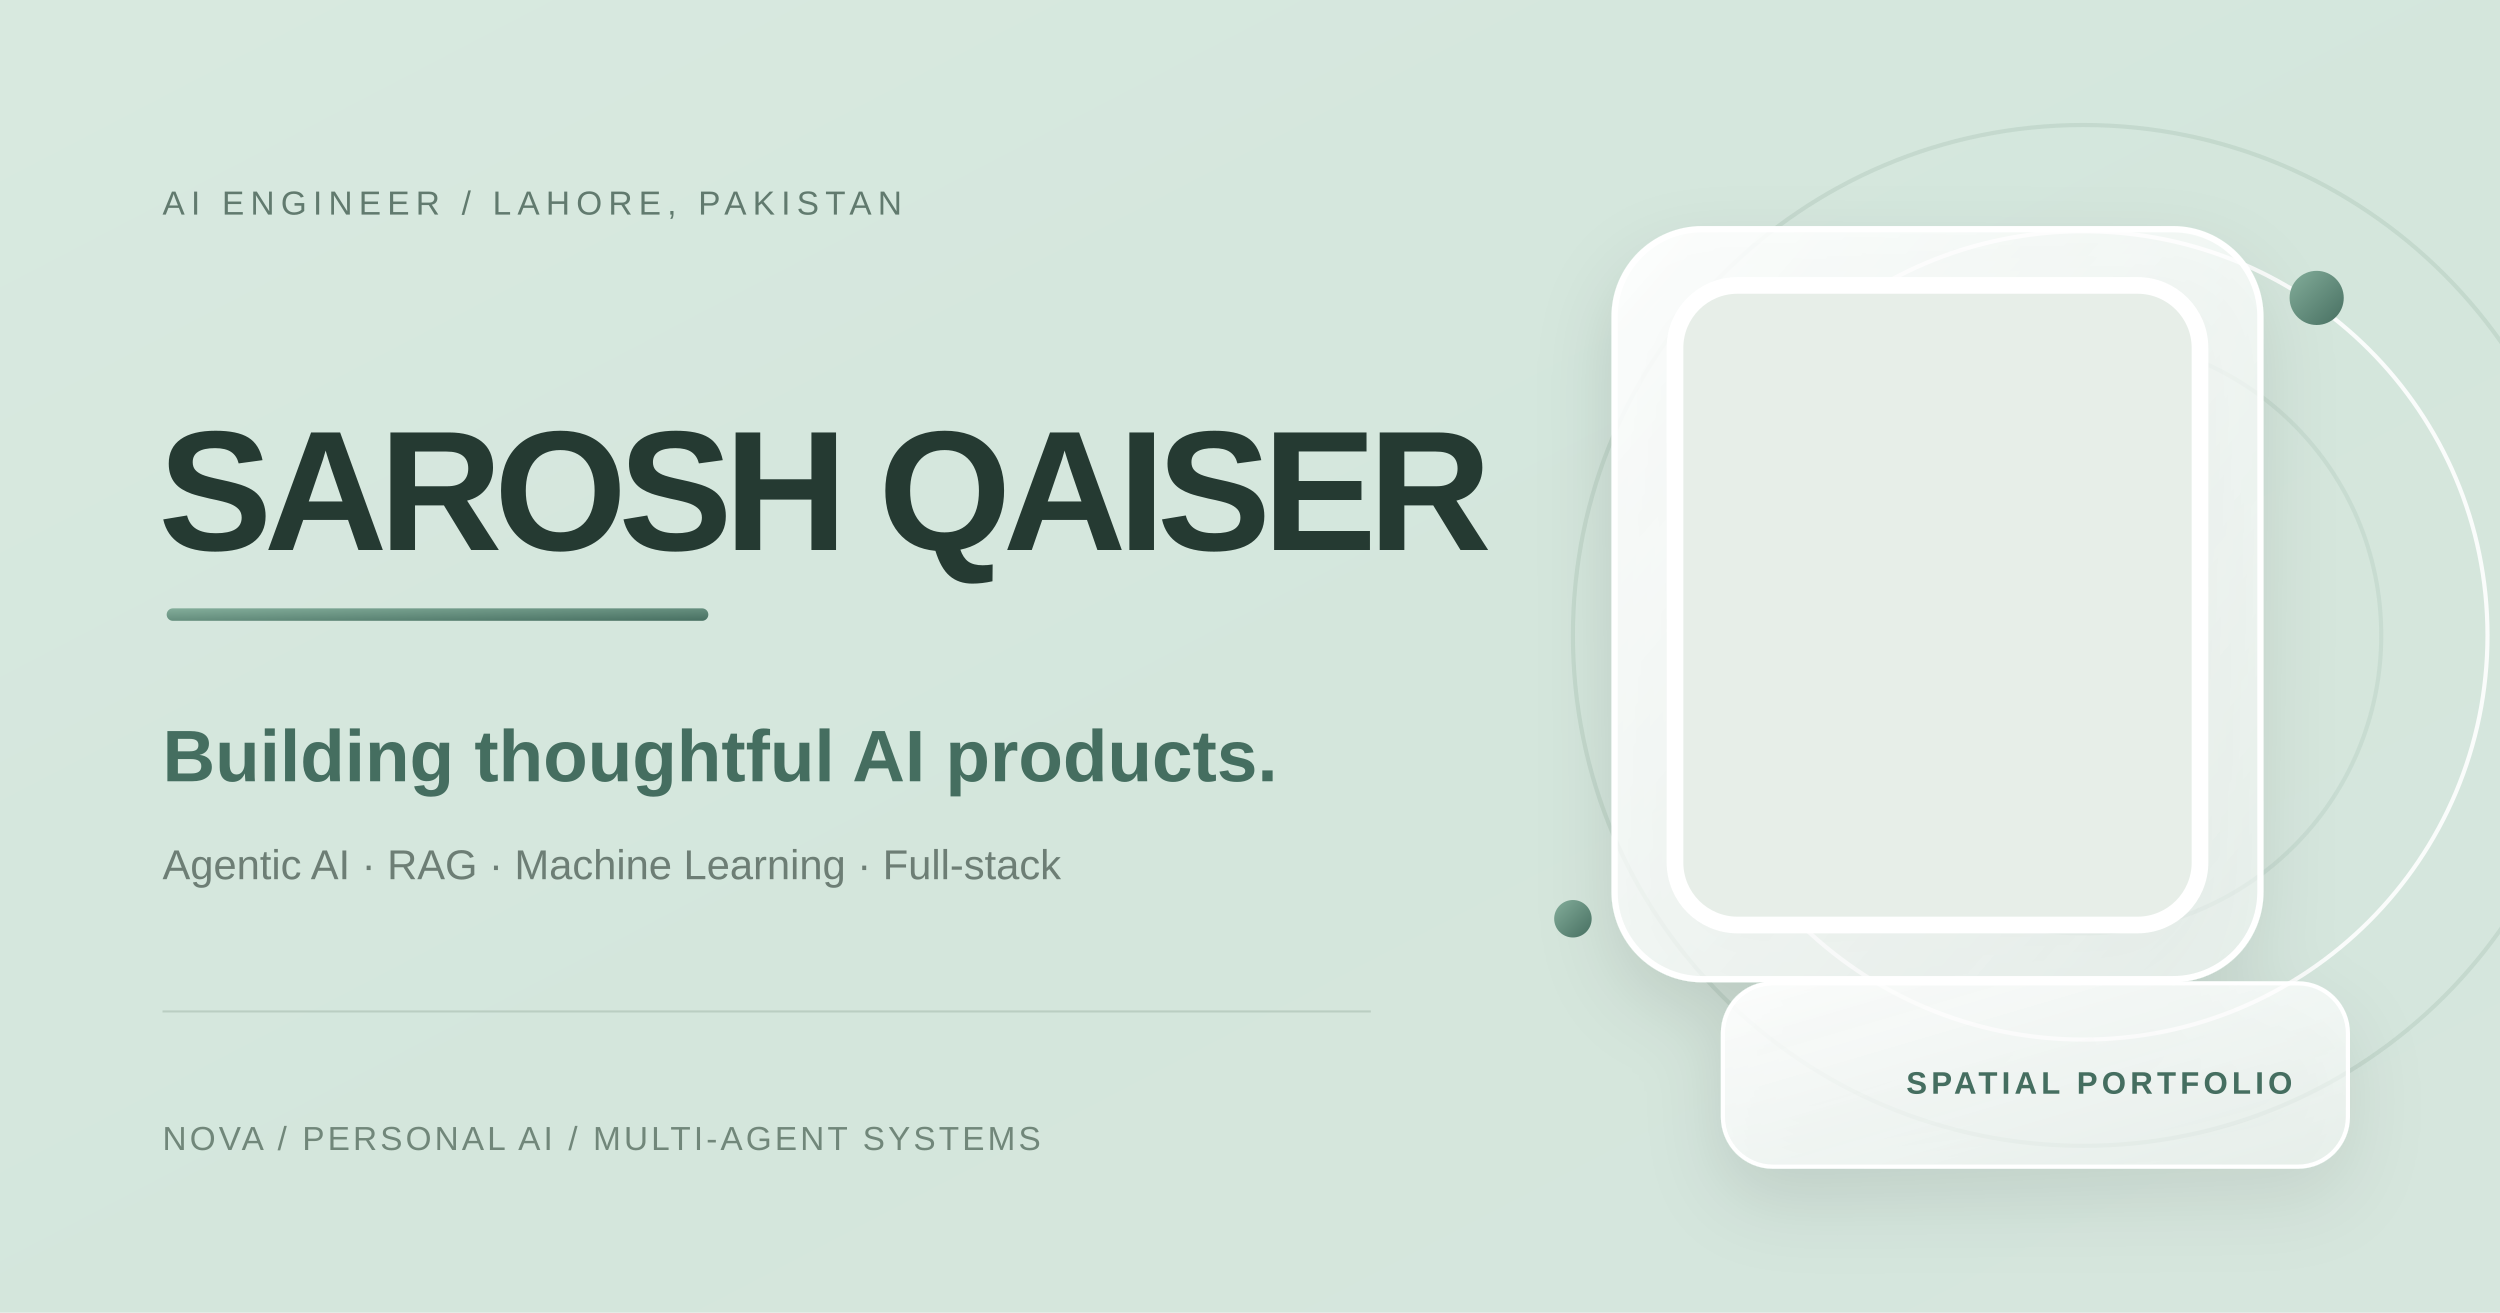
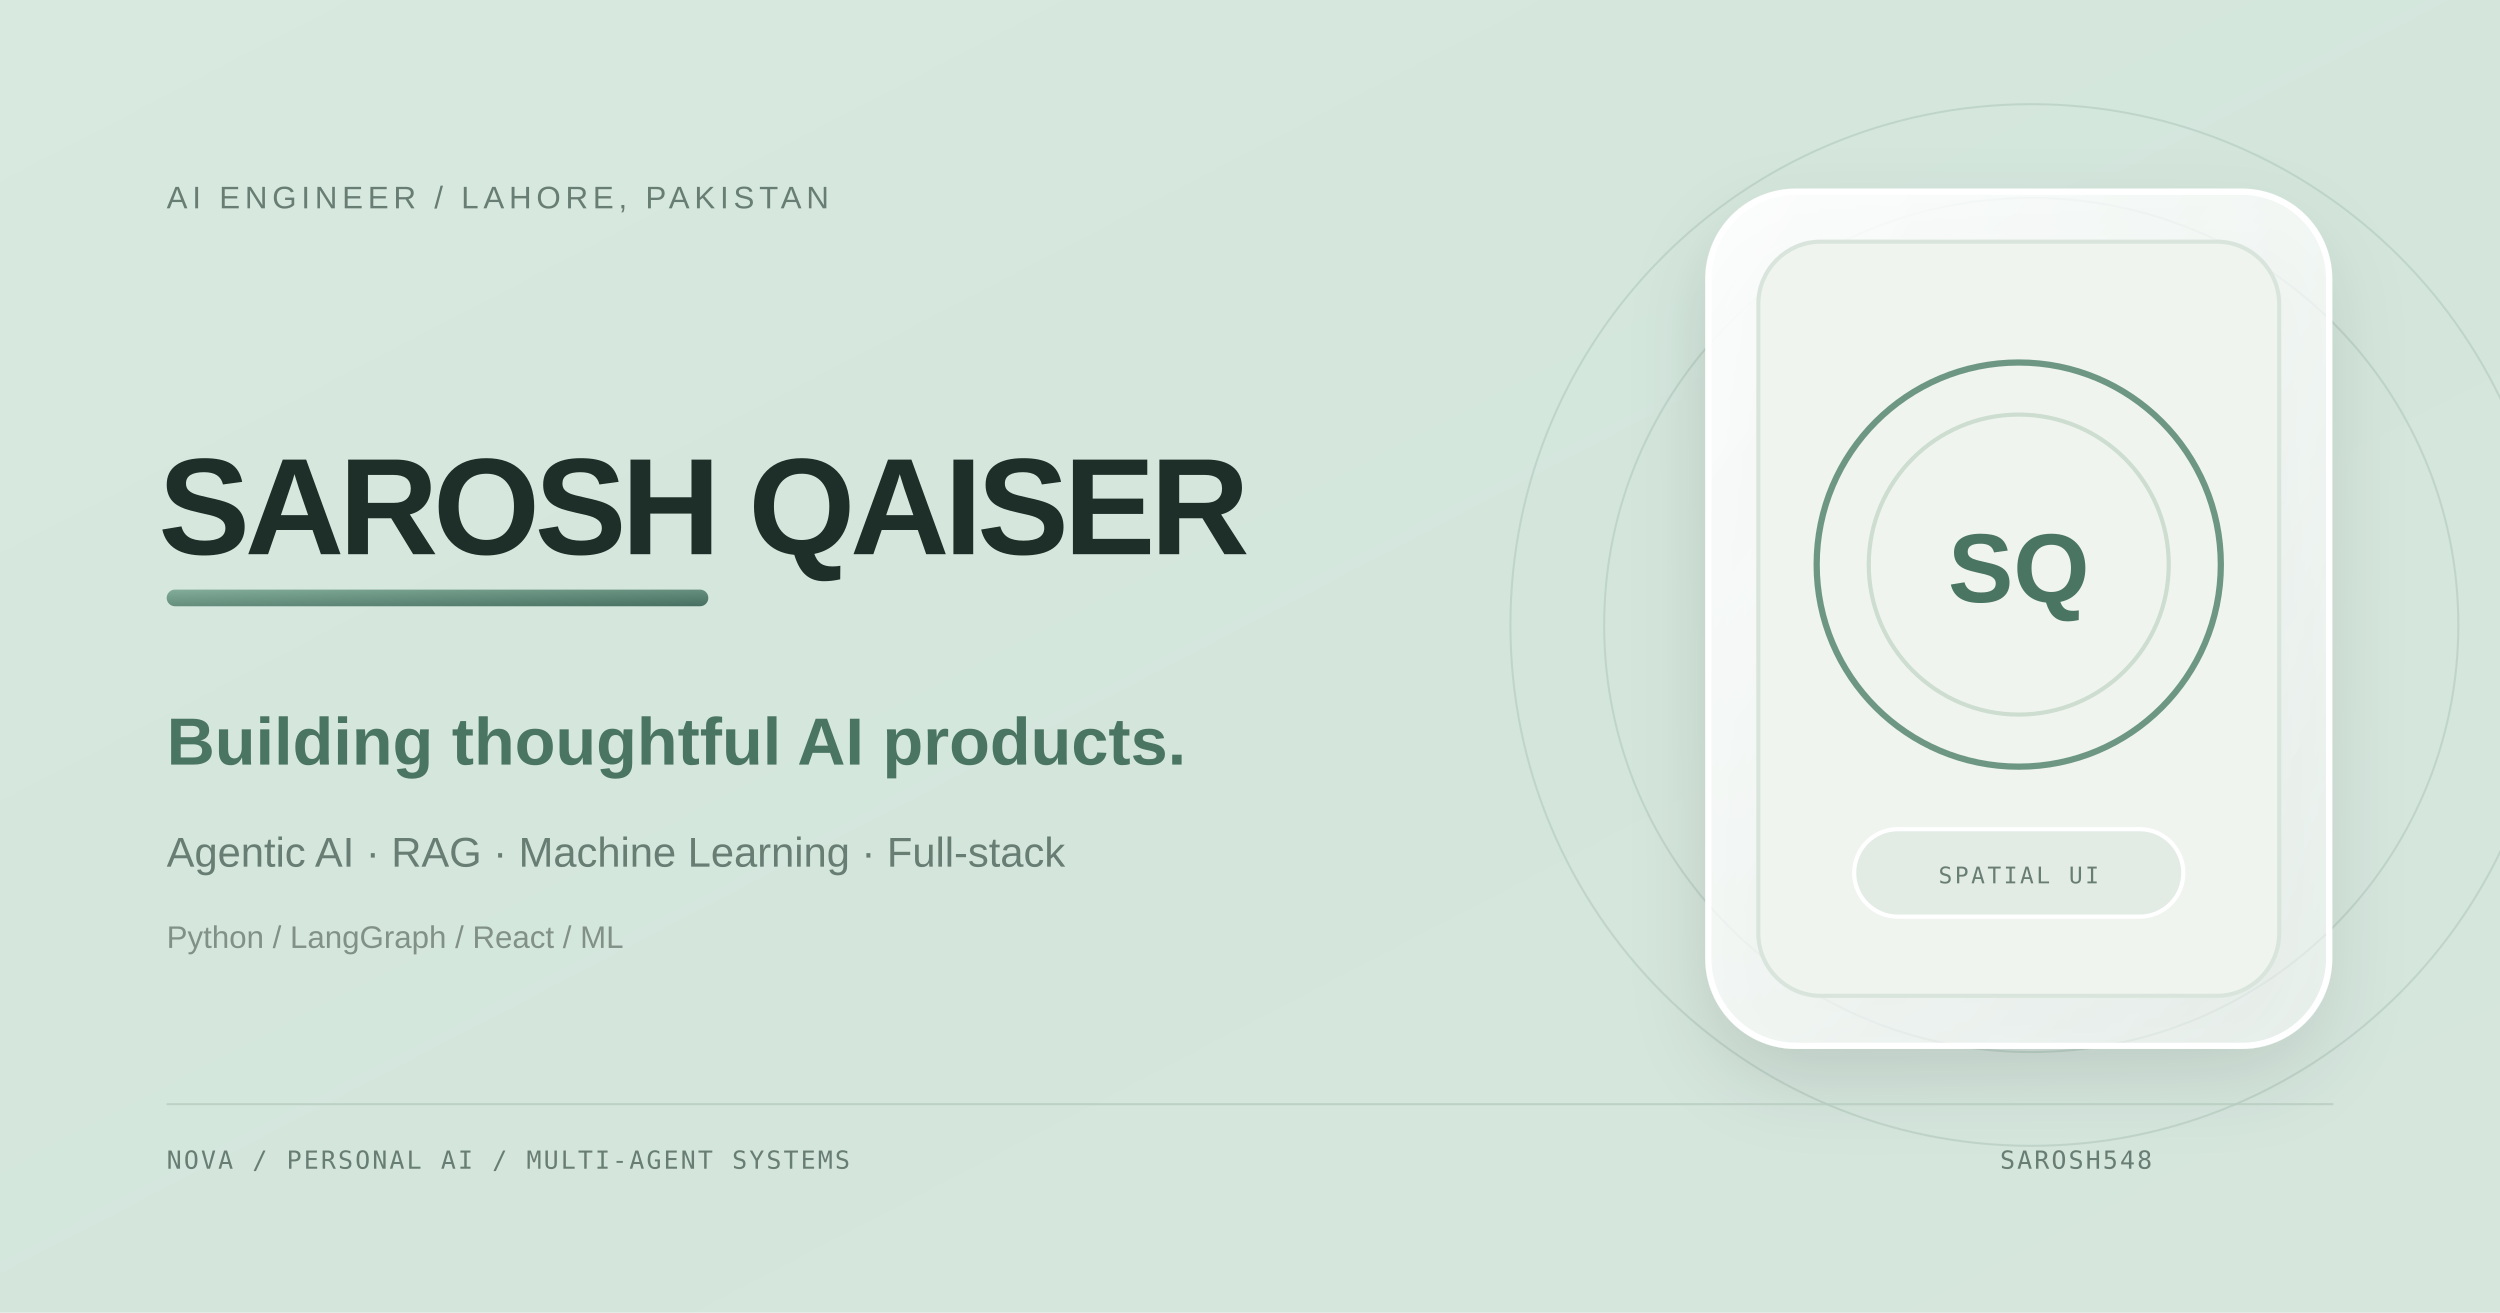
<svg xmlns="http://www.w3.org/2000/svg" width="1200" height="630" viewBox="0 0 1200 630" role="img" aria-labelledby="title desc">
  <defs>
    <linearGradient id="canvas" x1="0" y1="0" x2="1" y2="1">
      <stop stop-color="#f8faf6" />
      <stop offset=".52" stop-color="#edf3ee" />
      <stop offset="1" stop-color="#f3f2ef" />
    </linearGradient>
    <radialGradient id="mint" cx="0" cy="0" r="1" gradientTransform="translate(205 70) rotate(42) scale(690 520)">
      <stop stop-color="#c4ded1" stop-opacity=".9" />
      <stop offset="1" stop-color="#c4ded1" stop-opacity="0" />
    </radialGradient>
    <radialGradient id="lavender" cx="0" cy="0" r="1" gradientTransform="translate(1030 95) rotate(132) scale(560 430)">
      <stop stop-color="#d7d9ef" stop-opacity=".7" />
      <stop offset="1" stop-color="#d7d9ef" stop-opacity="0" />
    </radialGradient>
    <linearGradient id="glass" x1="0" y1="0" x2="1" y2="1">
      <stop stop-color="#fff" stop-opacity=".92" />
-       <stop offset="1" stop-color="#fff" stop-opacity=".45" />
+       <stop offset="1" stop-color="#fff" stop-opacity=".48" />
    </linearGradient>
    <linearGradient id="accent" x1="0" y1="0" x2="1" y2="1">
      <stop stop-color="#83ad9a" />
      <stop offset="1" stop-color="#476f61" />
    </linearGradient>
    <filter id="shadow" x="-30%" y="-30%" width="160%" height="170%">
      <feGaussianBlur in="SourceAlpha" stdDeviation="18" />
      <feOffset dy="16" />
      <feComponentTransfer>
        <feFuncA type="linear" slope=".14" />
      </feComponentTransfer>
      <feMerge>
        <feMergeNode />
        <feMergeNode in="SourceGraphic" />
      </feMerge>
    </filter>
  </defs>
  <rect width="1200" height="630" fill="url(#canvas)" />
  <rect width="1200" height="630" fill="url(#mint)" />
  <rect width="1200" height="630" fill="url(#lavender)" />
-   <circle cx="1000" cy="305" r="245" fill="none" stroke="#8eaa9b" stroke-opacity=".23" stroke-width="2" />
-   <circle cx="1000" cy="305" r="194" fill="none" stroke="#fff" stroke-opacity=".88" stroke-width="2" />
-   <circle cx="1000" cy="305" r="143" fill="none" stroke="#9ab5a6" stroke-opacity=".2" stroke-width="2" />
+   <g opacity=".22" fill="none" stroke="#789889">
+     <circle cx="975" cy="300" r="250" />
+     <circle cx="975" cy="300" r="205" />
+   </g>
  <g filter="url(#shadow)">
-     <rect x="775" y="110" width="310" height="360" rx="42" fill="url(#glass)" stroke="#fff" stroke-width="3" />
-     <rect x="804" y="137" width="252" height="307" rx="30" fill="#e7eee8" stroke="#fff" stroke-width="8" />
-     <rect x="827" y="472" width="300" height="88" rx="24" fill="url(#glass)" stroke="#fff" stroke-width="2" />
+     <rect x="820" y="92" width="298" height="410" rx="42" fill="url(#glass)" stroke="#fff" stroke-width="3" />
+     <rect x="844" y="116" width="250" height="362" rx="30" fill="#eff4ef" stroke="#d9e5dc" stroke-width="2" />
  </g>
-   <g fill="#253a32" font-family="Arial, Helvetica, sans-serif">
-     <text x="78" y="103" font-size="16" letter-spacing="3" fill="#617a6e">AI ENGINEER  /  LAHORE, PAKISTAN</text>
-     <text x="76" y="264" font-size="82" font-weight="700" letter-spacing="-4">SAROSH QAISER</text>
-     <rect x="80" y="292" width="260" height="6" rx="3" fill="url(#accent)" />
-     <text x="78" y="375" font-size="35" font-weight="700" fill="#456e60">Building thoughtful AI products.</text>
-     <text x="78" y="422" font-size="20" fill="#6d7e75">Agentic AI  ·  RAG  ·  Machine Learning  ·  Full-stack</text>
-     <text x="78" y="552" font-size="16" letter-spacing="1.5" fill="#71877a">NOVA  /  PERSONAL AI  /  MULTI-AGENT SYSTEMS</text>
-     <text x="915" y="525" font-size="15" font-weight="700" letter-spacing="2" fill="#456e60">SPATIAL PORTFOLIO</text>
+   <circle cx="969" cy="271" r="97" fill="none" stroke="#6d9783" stroke-width="3" />
+   <circle cx="969" cy="271" r="72" fill="none" stroke="#cdddcf" stroke-width="2" />
+   <text x="969" y="289" text-anchor="middle" fill="#4b7563" font-family="Arial,Helvetica,sans-serif" font-size="47" font-weight="700">SQ</text>
+   <rect x="890" y="398" width="158" height="42" rx="21" fill="#e2ece5" stroke="#fff" stroke-width="2" />
+   <text x="969" y="424" text-anchor="middle" fill="#687d73" font-family="monospace" font-size="11" letter-spacing="1.2">SPATIAL UI</text>
+   <g font-family="Arial,Helvetica,sans-serif">
+     <text x="80" y="100" fill="#687d73" font-size="15" letter-spacing="2.3">AI ENGINEER  /  LAHORE, PAKISTAN</text>
+     <text x="76" y="266" fill="#1e2f29" font-size="66" font-weight="700" letter-spacing="-2.5">SAROSH QAISER</text>
+     <rect x="80" y="283" width="260" height="8" rx="4" fill="url(#accent)" />
+     <text x="80" y="367" fill="#4b7563" font-size="32" font-weight="700">Building thoughtful AI products.</text>
+     <text x="80" y="416" fill="#687d73" font-size="20">Agentic AI  ·  RAG  ·  Machine Learning  ·  Full-stack</text>
+     <text x="80" y="455" fill="#829187" font-size="15">Python  /  LangGraph  /  React  /  ML</text>
  </g>
-   <rect x="78" y="485" width="580" height="1" fill="#9fb6a8" opacity=".5" />
-   <g fill="url(#accent)">
-     <circle cx="1112" cy="143" r="13" />
-     <circle cx="755" cy="441" r="9" />
-   </g>
+   <path d="M80 530H1120" stroke="#b8ccbf" stroke-opacity=".8" />
+   <text x="80" y="561" fill="#687d73" font-family="monospace" font-size="12" letter-spacing="1">NOVA  /  PERSONAL AI  /  MULTI-AGENT SYSTEMS</text>
+   <text x="960" y="561" fill="#687d73" font-family="monospace" font-size="12" letter-spacing="1">SAROSH548</text>
</svg>
